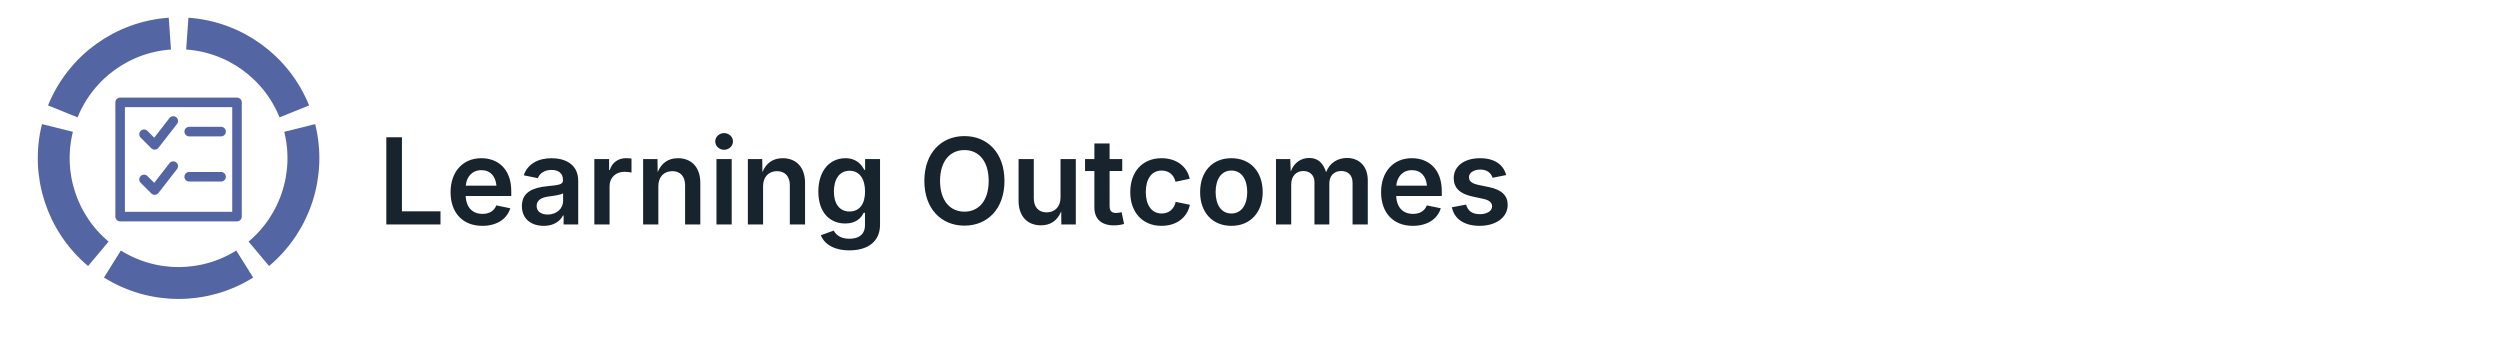
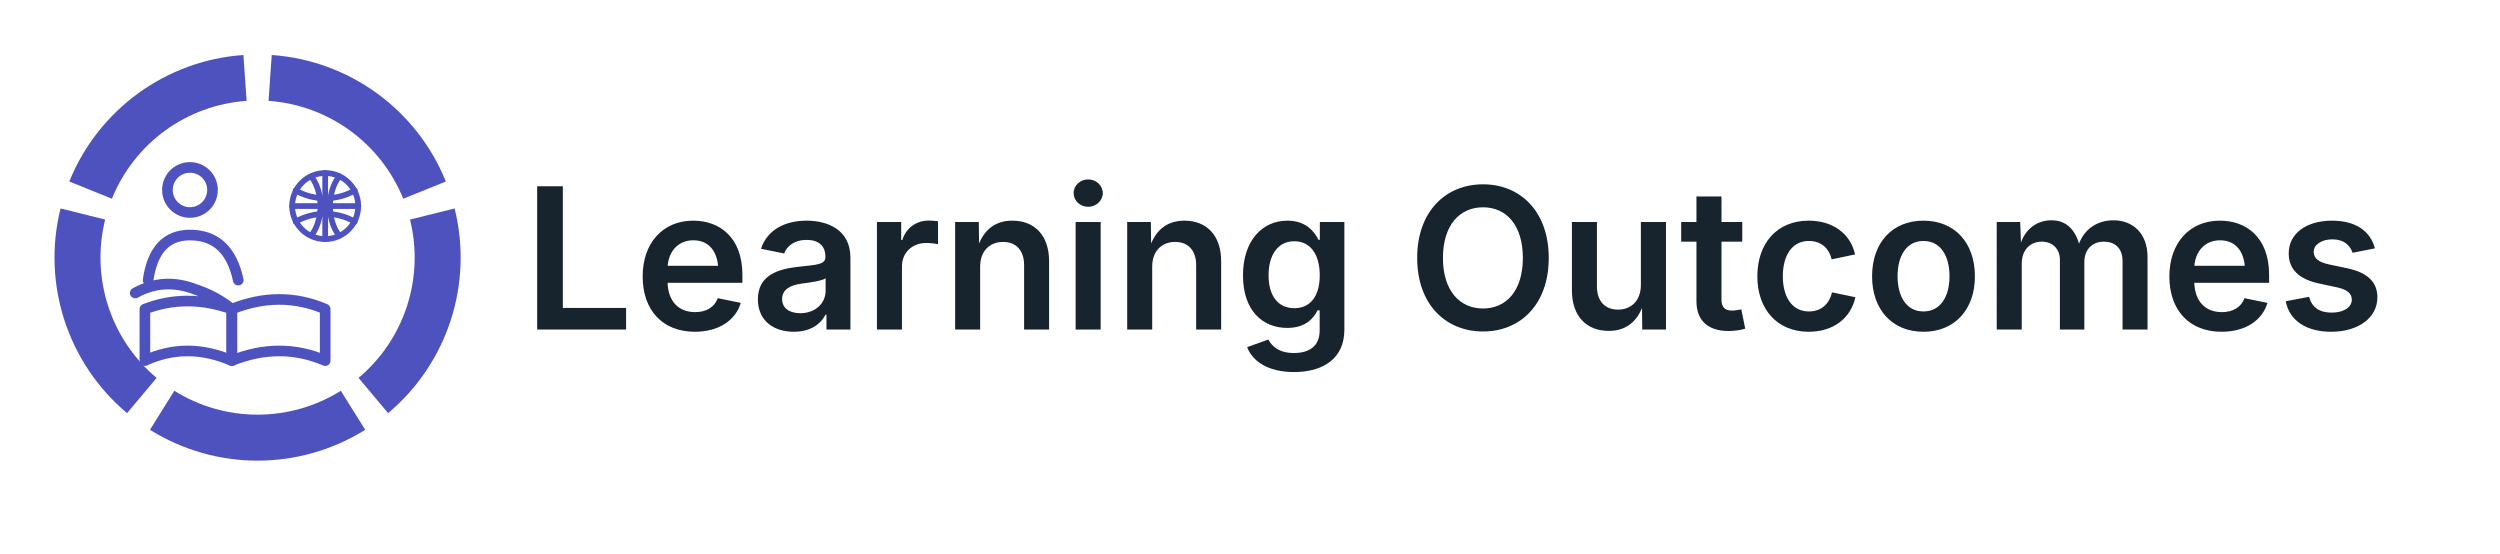
- <svg xmlns="http://www.w3.org/2000/svg" viewBox="0 0 980 140" width="980" height="140" role="img" aria-label="Learning Outcomes">
-   <svg x="0" y="-8" width="140" height="140" viewBox="0 0 160 160">
-     <g transform="translate(80,80) scale(1.19)">
-       <path d="M 3.279 -46.886 A 47 47 0 0 1 43.578 -17.607" fill="none" stroke="#5365A3" stroke-width="12" />
-       <path d="M 45.604 -11.370 A 47 47 0 0 1 30.211 36.004" fill="none" stroke="#5365A3" stroke-width="12" />
-       <path d="M 24.906 39.858 A 47 47 0 0 1 -24.906 39.858" fill="none" stroke="#5365A3" stroke-width="12" />
-       <path d="M -30.211 36.004 A 47 47 0 0 1 -45.604 -11.370" fill="none" stroke="#5365A3" stroke-width="12" />
-       <path d="M -43.578 -17.607 A 47 47 0 0 1 -3.279 -46.886" fill="none" stroke="#5365A3" stroke-width="12" />
-       <g fill="none" stroke="#5365A3" color="#5365A3" stroke-width="3.6" stroke-linecap="round" stroke-linejoin="round">
-         <path d="M-22 -21 H22 V22 H-22 Z" />
-         <path d="M-13 -9 l4 4 l7 -9" />
-         <path d="M4 -10 h12" />
-         <path d="M-13 8 l4 4 l7 -9" />
-         <path d="M4 7 h12" />
+ <svg xmlns="http://www.w3.org/2000/svg" viewBox="0 0 660 146" width="660" height="146" role="img" aria-label="Learning Outcomes">
+   <svg x="0" y="0" width="136" height="136" viewBox="0 0 160 160">
+     <g transform="translate(80 80) scale(1.19)" fill="none" stroke="#4D52BF" stroke-width="12">
+       <path d="M 3.279 -46.886 A 47 47 0 0 1 43.578 -17.607" />
+       <path d="M 45.604 -11.370 A 47 47 0 0 1 30.211 36.004" />
+       <path d="M 24.906 39.858 A 47 47 0 0 1 -24.906 39.858" />
+       <path d="M -30.211 36.004 A 47 47 0 0 1 -45.604 -11.370" />
+       <path d="M -43.578 -17.607 A 47 47 0 0 1 -3.279 -46.886" />
+     </g>
+     <g fill="none" stroke="#4D52BF" stroke-linecap="round" stroke-linejoin="round" stroke-width="3.3">
+       <circle cx="59" cy="59" r="7" />
+       <path d="M46 87 Q48 73 59 73 Q71 73 74 87" />
+       <path d="M42 91 Q51 86 61 90 Q67 92 72 96 V112 Q58 106 45 112 V96 Q58 91 72 96 Q87 90 101 96 V112 Q87 106 72 112" />
+       <path d="M72 96 V112" />
+       <g transform="translate(101 64) scale(.54)">
+         <circle cx="0" cy="0" r="19" />
+         <path d="M -19 0 H 19 M 0 -19 V 19" />
+         <path d="M -17 -9 C -7 -3 7 -3 17 -9 M -17 9 C -7 3 7 3 17 9" />
+         <path d="M -8 -17 C -1 -8 -1 8 -8 17 M 8 -17 C 1 -8 1 8 8 17" />
      </g>
    </g>
  </svg>
-   <text x="148" y="88" font-family="Inter, Arial, sans-serif" font-weight="600" font-size="47" fill="#17242D">Learning Outcomes</text>
+   <g transform="translate(138 87) scale(1 -1)" fill="#17242D">
+     <path d="M3.811,0 L27.292,0 L27.292,5.712 L10.587,5.712 L10.587,37.83 L3.811,37.83 L3.811,0 Z M45.449,-0.585 C51.77,-0.585 56.191,2.438 57.564,7.036 L51.494,8.279 C50.6,5.866 48.423,4.599 45.522,4.599 C41.289,4.599 38.413,7.288 38.242,12.342 L57.994,12.342 L57.994,14.422 C57.994,24.375 51.949,28.746 45.019,28.746 C36.894,28.746 31.661,22.75 31.661,14.016 C31.661,5.127 36.894,-0.585 45.449,-0.585 Z M38.267,16.835 C38.567,20.621 41.005,23.562 45.043,23.562 C48.975,23.562 51.185,20.898 51.567,16.835 L38.267,16.835 Z M71.574,-0.585 C75.994,-0.585 78.683,1.471 79.927,3.908 L80.187,3.908 L80.187,0 L86.508,0 L86.508,18.964 C86.508,26.536 80.26,28.746 74.93,28.746 C69.242,28.746 64.57,26.333 62.897,21.328 L69.015,20.085 C69.697,21.962 71.655,23.668 74.954,23.668 C78.18,23.668 79.902,22.043 79.902,19.273 L79.902,19.142 C79.902,17.192 77.822,17.111 72.898,16.583 C67.414,15.998 62.084,14.373 62.084,7.971 C62.084,2.389 66.171,-0.585 71.574,-0.585 Z M73.28,4.314 C70.485,4.314 68.478,5.59 68.478,8.052 C68.478,10.636 70.713,11.732 73.687,12.139 C75.385,12.366 79.065,12.821 79.959,13.536 L79.959,10.181 C79.959,7.036 77.343,4.314 73.28,4.314 Z M93.512,0 L100.117,0 L100.117,16.705 C100.117,20.312 102.831,22.856 106.512,22.856 C107.682,22.856 109.079,22.677 109.64,22.523 L109.64,28.592 C109.006,28.689 107.958,28.771 107.227,28.771 C103.977,28.771 101.23,26.918 100.215,23.636 L99.914,23.636 L99.914,28.389 L93.512,28.389 L93.512,0 Z M120.76,16.632 C120.76,20.743 123.295,23.132 126.829,23.132 C130.282,23.132 132.362,20.849 132.362,17.038 L132.362,0 L138.96,0 L138.96,18.054 C138.96,24.887 135.101,28.746 129.267,28.746 C125.099,28.746 122.157,26.715 120.475,22.726 L120.402,28.389 L114.154,28.389 L114.154,0 L120.76,0 L120.76,16.632 Z M145.969,0 L152.574,0 L152.574,28.389 L145.969,28.389 L145.969,0 Z M149.275,32.403 C151.38,32.403 153.135,34.028 153.135,36.026 C153.135,38.033 151.38,39.634 149.275,39.634 C147.163,39.634 145.44,38.033 145.44,36.026 C145.44,34.028 147.163,32.403 149.275,32.403 Z M166.184,16.632 C166.184,20.743 168.719,23.132 172.253,23.132 C175.706,23.132 177.786,20.849 177.786,17.038 L177.786,0 L184.384,0 L184.384,18.054 C184.384,24.887 180.524,28.746 174.69,28.746 C170.522,28.746 167.581,26.715 165.899,22.726 L165.826,28.389 L159.578,28.389 L159.578,0 L166.184,0 L166.184,16.632 Z M203.637,-11.221 C211.274,-11.221 216.913,-7.67 216.913,-0.073 L216.913,28.389 L210.438,28.389 L210.438,23.692 L210.08,23.692 C209.064,25.699 206.911,28.746 201.882,28.746 C195.333,28.746 190.149,23.587 190.149,14.268 C190.149,5.029 195.309,0.431 201.833,0.431 C206.732,0.431 208.812,3.022 209.828,5.078 L210.389,5.078 L210.389,-0.276 C210.389,-4.339 207.699,-6.199 203.604,-6.199 C199.469,-6.199 197.714,-4.241 196.828,-2.641 L191.246,-4.647 C192.668,-8.401 196.804,-11.221 203.637,-11.221 Z M203.686,5.639 C199.266,5.639 196.901,9.092 196.901,14.324 C196.901,19.476 199.217,23.311 203.686,23.311 C208.049,23.311 210.413,19.703 210.413,14.324 C210.413,8.889 208,5.639 203.686,5.639 Z M253.53,-0.512 C263.426,-0.512 270.868,6.679 270.868,18.891 C270.868,31.127 263.426,38.342 253.53,38.342 C243.601,38.342 236.134,31.127 236.134,18.891 C236.134,6.703 243.601,-0.512 253.53,-0.512 Z M253.53,5.558 C247.33,5.558 242.935,10.286 242.935,18.891 C242.935,27.552 247.33,32.273 253.53,32.273 C259.672,32.273 264.035,27.576 264.035,18.891 C264.035,10.262 259.672,5.558 253.53,5.558 Z M286.71,-0.357 C290.821,-0.357 293.795,1.625 295.493,5.688 L295.55,0 L301.822,0 L301.822,28.389 L295.192,28.389 L295.192,11.757 C295.192,7.646 292.649,5.257 289.147,5.257 C285.694,5.257 283.59,7.54 283.59,11.351 L283.59,28.389 L276.984,28.389 L276.984,10.335 C276.984,3.502 280.868,-0.357 286.71,-0.357 Z M321.954,28.389 L316.47,28.389 L316.47,35.141 L309.864,35.141 L309.864,28.389 L305.834,28.389 L305.834,23.205 L309.864,23.205 L309.864,7.442 C309.864,2.413 312.887,-0.382 318.322,-0.382 C319.72,-0.382 321.296,-0.203 322.742,0.228 L321.702,5.33 C321.068,5.184 319.899,5.005 319.289,5.005 C317.282,5.005 316.47,5.939 316.47,7.995 L316.47,23.205 L321.954,23.205 L321.954,28.389 Z M339.499,-0.585 C345.869,-0.585 350.598,2.868 351.817,8.531 L345.642,9.823 C344.959,6.752 342.798,4.777 339.548,4.777 C334.957,4.777 332.666,8.807 332.666,14.064 C332.666,19.37 334.957,23.384 339.548,23.384 C342.749,23.384 344.853,21.483 345.568,18.533 L351.735,19.833 C350.517,25.366 345.82,28.746 339.499,28.746 C331.22,28.746 325.938,22.88 325.938,14.04 C325.938,5.306 331.22,-0.585 339.499,-0.585 Z M369.79,-0.585 C378.07,-0.585 383.375,5.306 383.375,14.04 C383.375,22.88 378.07,28.746 369.79,28.746 C361.511,28.746 356.229,22.88 356.229,14.04 C356.229,5.306 361.511,-0.585 369.79,-0.585 Z M369.79,4.777 C365.191,4.777 362.957,8.889 362.957,14.064 C362.957,19.297 365.191,23.384 369.79,23.384 C374.413,23.384 376.672,19.297 376.672,14.064 C376.672,8.889 374.413,4.777 369.79,4.777 Z M389.135,0 L395.74,0 L395.74,17.396 C395.74,21.174 398.129,23.205 401.022,23.205 C403.817,23.205 405.815,21.328 405.815,18.436 L405.815,0 L412.267,0 L412.267,17.826 C412.267,20.995 414.225,23.205 417.426,23.205 C420.14,23.205 422.35,21.637 422.35,18.127 L422.35,0 L428.947,0 L428.947,19.142 C428.947,25.439 425.039,28.844 419.937,28.844 C415.947,28.844 412.397,26.764 410.869,22.677 C409.65,26.715 407.237,28.844 403.581,28.844 C400.209,28.844 397.008,27.016 395.537,22.977 L395.334,28.389 L389.135,28.389 L389.135,0 Z M448.5,-0.585 C454.821,-0.585 459.241,2.438 460.614,7.036 L454.545,8.279 C453.651,5.866 451.474,4.599 448.573,4.599 C444.34,4.599 441.464,7.288 441.293,12.342 L461.045,12.342 L461.045,14.422 C461.045,24.375 455,28.746 448.069,28.746 C439.944,28.746 434.712,22.75 434.712,14.016 C434.712,5.127 439.944,-0.585 448.5,-0.585 Z M441.317,16.835 C441.618,20.621 444.056,23.562 448.094,23.562 C452.026,23.562 454.236,20.898 454.618,16.835 L441.317,16.835 Z M477.444,-0.585 C484.602,-0.585 489.632,3.12 489.632,8.507 C489.632,12.496 487.072,15.031 481.685,16.177 L476.859,17.192 C473.967,17.826 472.821,18.866 472.821,20.516 C472.821,22.449 474.958,23.814 477.753,23.814 C480.8,23.814 482.425,22.246 483.083,20.264 L488.974,21.434 C487.828,25.821 484.099,28.746 477.672,28.746 C470.871,28.746 466.224,25.366 466.224,20.109 C466.224,15.949 468.84,13.333 474.194,12.163 L479.045,11.123 C481.637,10.562 482.88,9.523 482.88,7.873 C482.88,5.939 480.824,4.469 477.574,4.469 C474.349,4.469 472.366,5.817 471.602,8.637 L465.435,7.467 C466.427,2.308 470.92,-0.585 477.444,-0.585 Z" />
+   </g>
</svg>
